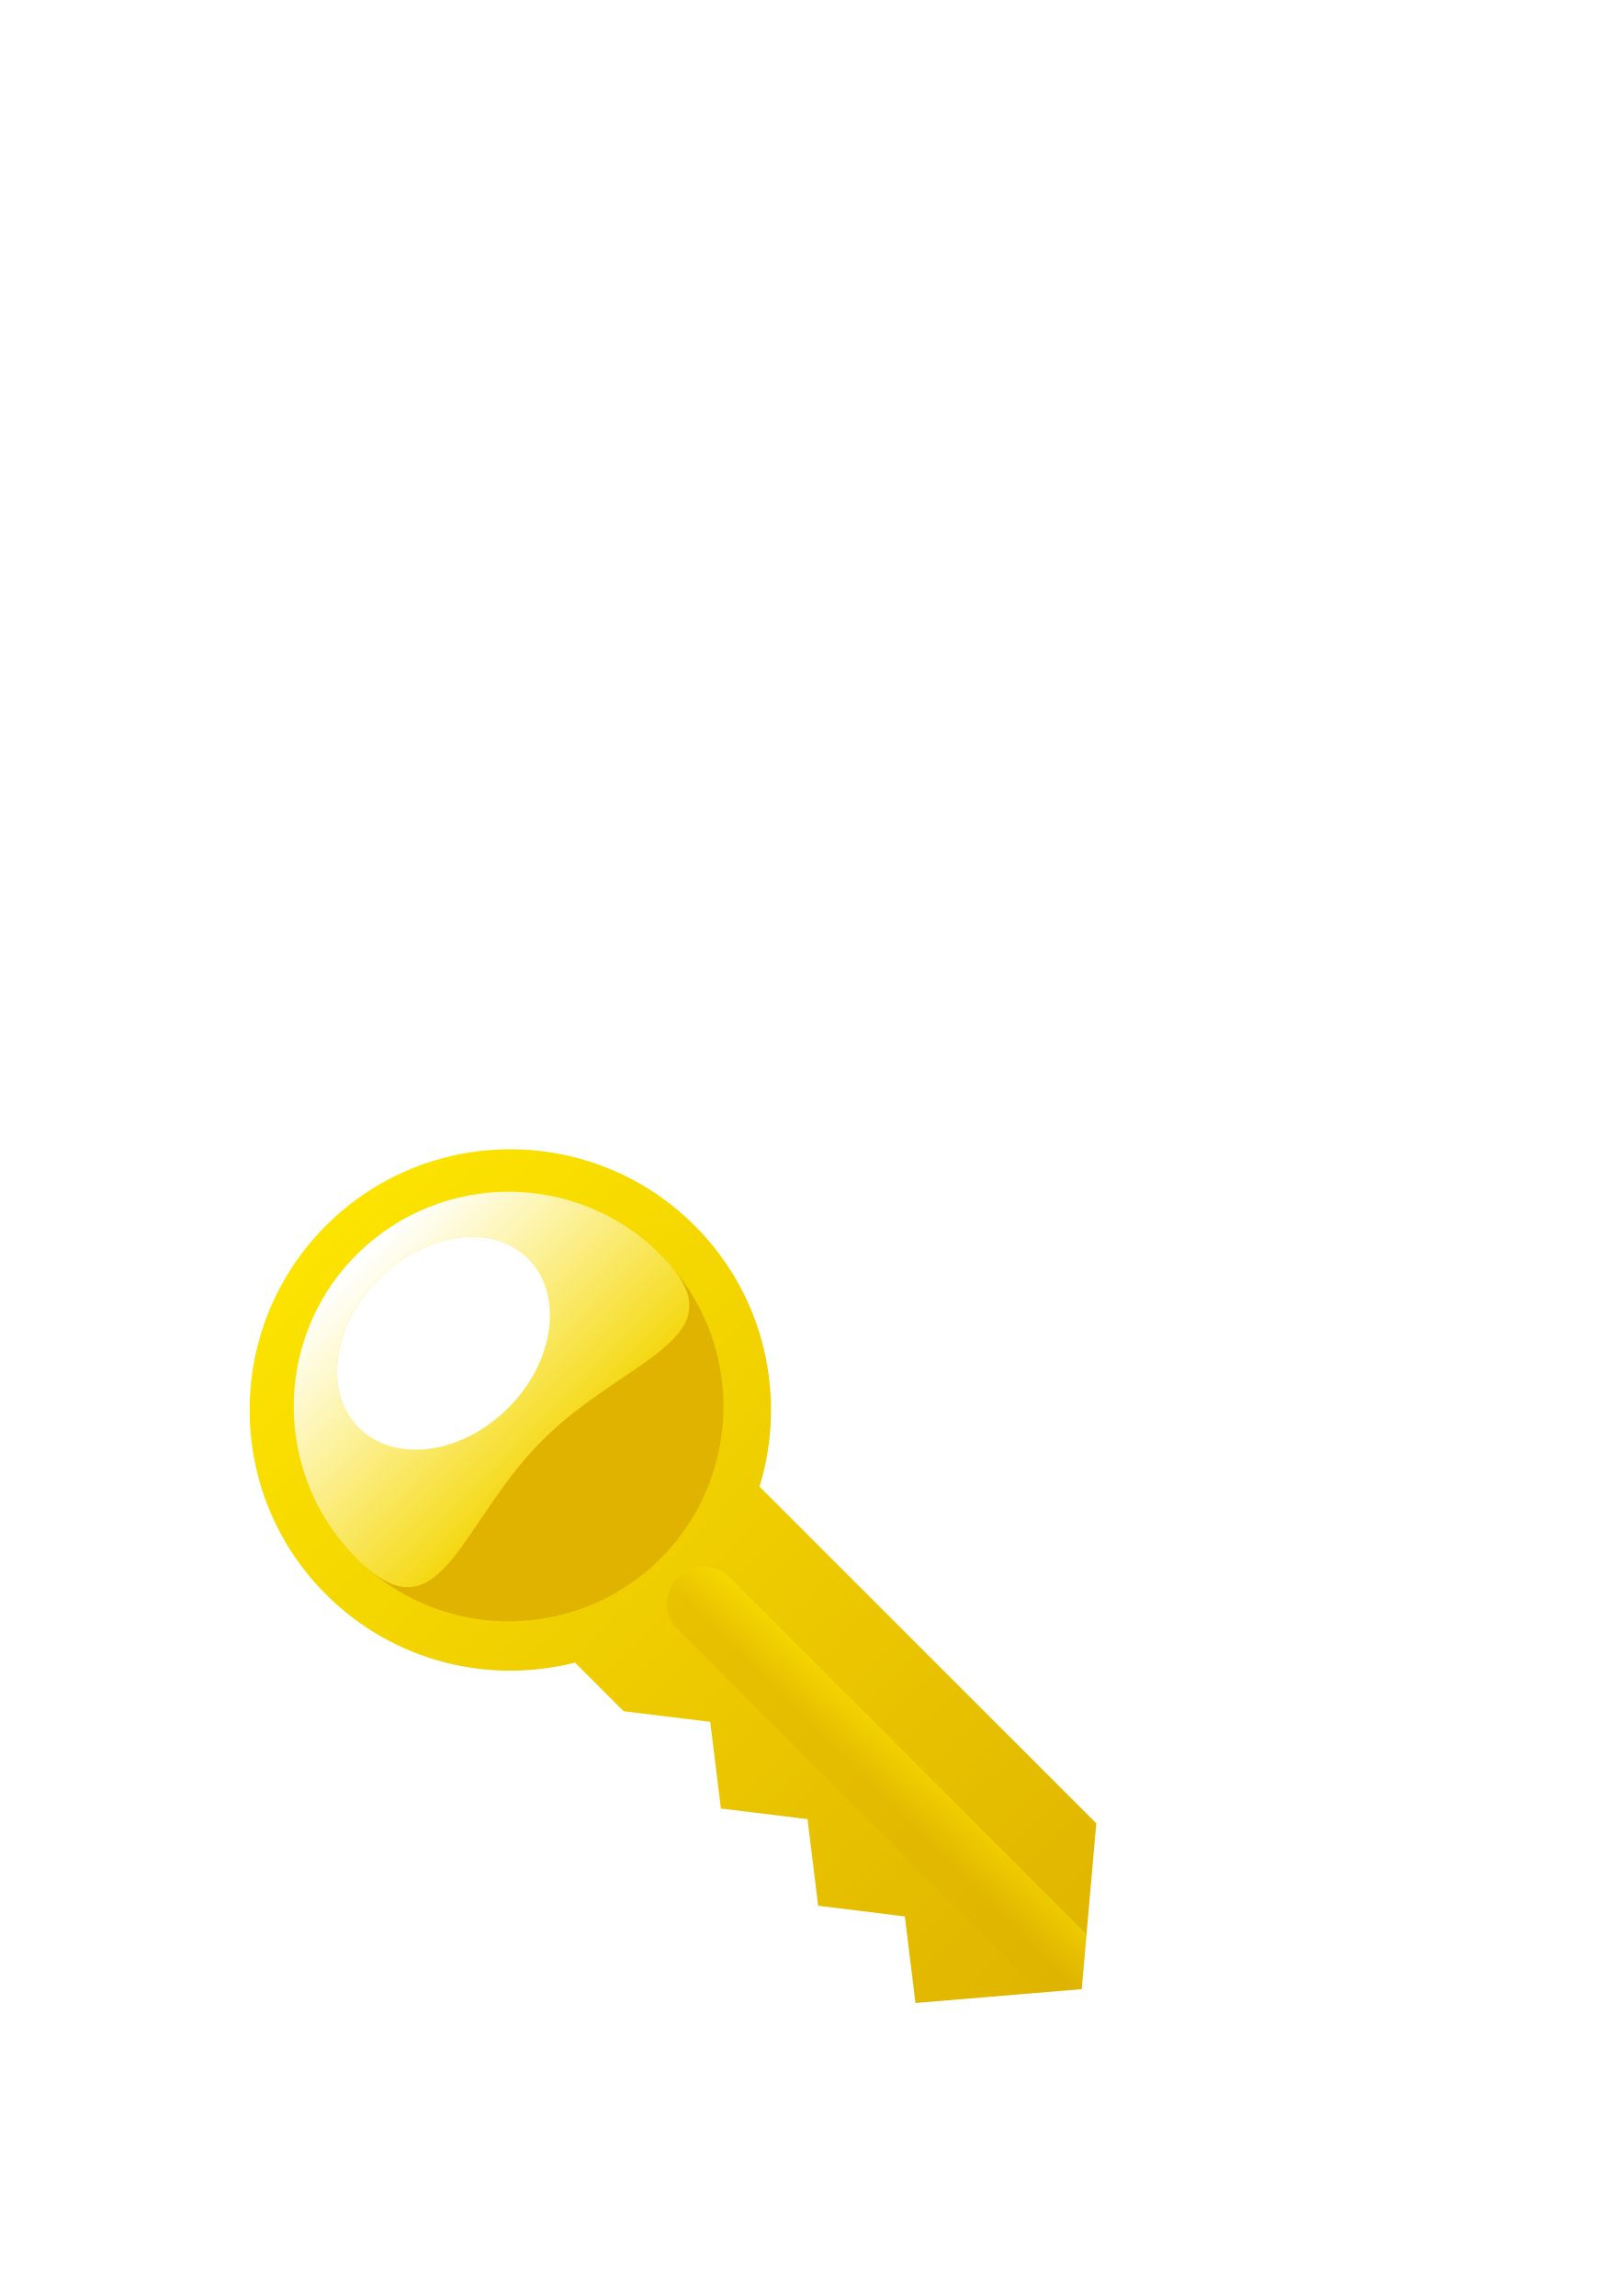
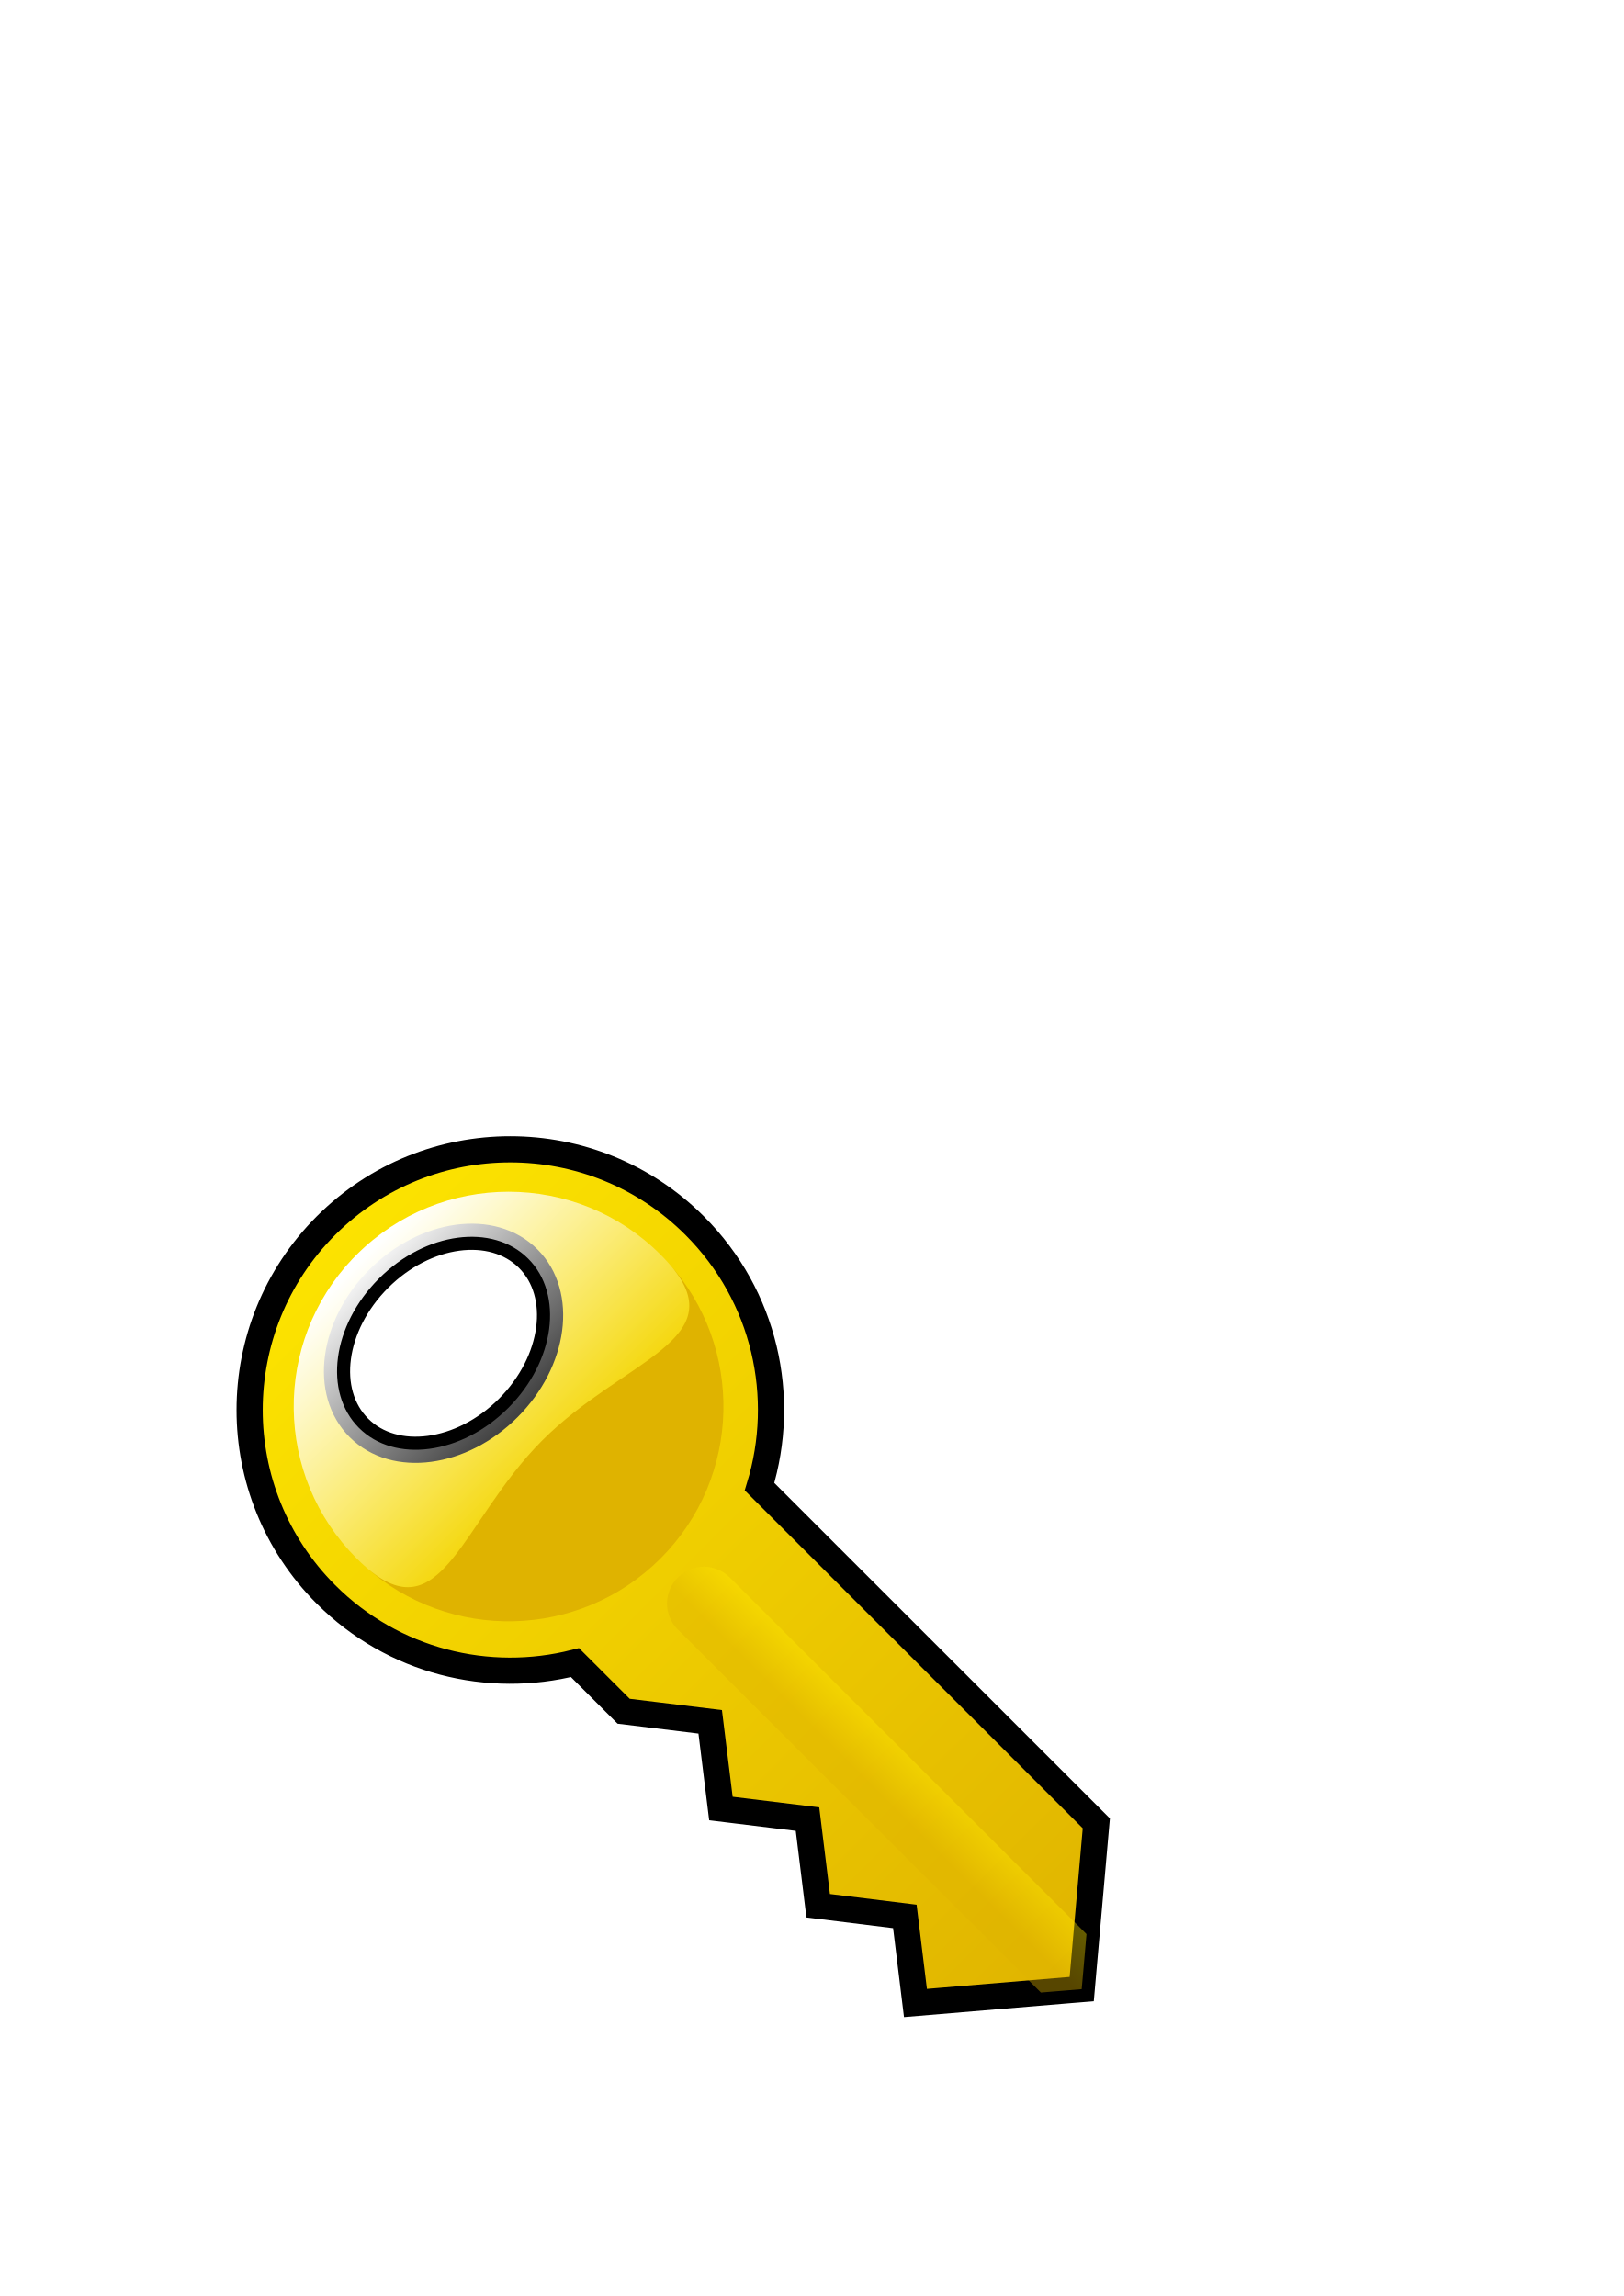
<svg xmlns="http://www.w3.org/2000/svg" id="svg4217" viewBox="0 0 744.094 1052.362" version="1.0" width="100%" height="100%">
  <defs id="defs4219">
-     <linearGradient id="linearGradient3594" y2="742.5" gradientUnits="userSpaceOnUse" x2="-886.76" gradientTransform="matrix(-0.84033,-0.84033,-0.84033,0.84033,214.12,-1075.4)" y1="742.5" x1="-772.01">
+     <linearGradient id="linearGradient3594" y2="742.5" gradientUnits="userSpaceOnUse" x2="-886.76" gradientTransform="matrix(-0.84033,-0.84033,-0.84033,0.84033,136.3226,-691.3965)" y1="742.5" x1="-772.01">
      <stop id="stop4687" stop-color="#fff" offset="0" />
      <stop id="stop4689" stop-color="#fff" stop-opacity="0" offset="1" />
    </linearGradient>
-     <linearGradient id="linearGradient3601" y2="613.94" gradientUnits="userSpaceOnUse" x2="385.04" gradientTransform="matrix(0.70711,-0.70711,0.70711,0.70711,-126.18,372.21)" y1="63.871" x1="386.39">
+     <linearGradient id="linearGradient3601" y2="613.94" gradientUnits="userSpaceOnUse" x2="385.04" gradientTransform="matrix(0.70711,-0.70711,0.70711,0.70711,-203.9774,756.2135)" y1="63.871" x1="386.39">
      <stop id="stop3797" stop-color="#ffe800" offset="0" />
      <stop id="stop3799" stop-color="#dfb300" offset="1" />
    </linearGradient>
-     <linearGradient id="linearGradient3609" y2="161.84" gradientUnits="userSpaceOnUse" x2="212.93" y1="358.3" x1="409.38">
+     <linearGradient id="linearGradient3609" y2="161.84" gradientUnits="userSpaceOnUse" x2="212.93" y1="358.3" x1="409.38" gradientTransform="translate(-77.79741,384.0035)">
      <stop id="stop4034" stop-color="#dfb300" offset="0" />
      <stop id="stop3374" stop-color="#dfb300" offset=".5" />
      <stop id="stop3376" stop-color="#dfb300" offset="1" />
    </linearGradient>
-     <linearGradient id="linearGradient3632" y2="448.35" gradientUnits="userSpaceOnUse" x2="382.9" gradientTransform="matrix(0.70711,-0.70711,0.70711,0.70711,-126.18,372.21)" y1="448.35" x1="403.63">
+     <linearGradient id="linearGradient3632" y2="448.35" gradientUnits="userSpaceOnUse" x2="382.9" gradientTransform="matrix(0.70711,-0.70711,0.70711,0.70711,-203.9774,756.2135)" y1="448.35" x1="403.63">
      <stop id="stop3636" stop-color="#ffe800" stop-opacity=".392" offset="0" />
      <stop id="stop3638" stop-color="#dfb300" stop-opacity=".392" offset="1" />
    </linearGradient>
  </defs>
-   <g id="layer1" transform="translate(-77.79741,384.0035)">
-     <path id="path6625" d="m 227.2,177.73 c -46.65,46.65 -46.67,122.4 -0.03,169.04 30.92,30.92 74.6,41.33 114.12,31.27 l 22.3,22.29 39.67,4.86 4.91,39.73 39.68,4.86 4.89,39.7 39.72,4.91 4.86,39.68 70.53,-5.91 5.66,-0.46 1.07,-12.21 5.62,-63.77 L 558.13,429.65 536.1,407.62 514.05,385.57 492.02,363.55 469.97,341.5 447.92,319.45 425.87,297.4 c 12.55,-40.94 2.66,-87.25 -29.71,-119.62 -46.64,-46.64 -122.32,-46.69 -168.96,-0.05 z m 24.21,24.32 c 21.41,-21.41 52.07,-25.54 68.44,-9.17 16.37,16.37 12.26,47.05 -9.14,68.46 -21.41,21.41 -52.07,25.49 -68.44,9.12 -16.37,-16.37 -12.27,-47.01 9.14,-68.41 z" style="color:#000000;fill:url(#linearGradient3601)" />
-     <path id="path6871" d="m 388.43,339.03 c -1.68,1.68 -2.88,3.59 -3.69,5.59 -0.74,1.82 -1.28,3.93 -1.28,6.32 0,2.4 0.52,4.53 1.26,6.35 0.77,1.9 2.01,3.91 3.69,5.59 L 551.53,526 l 3.27,3.27 4.62,-0.38 5.68,-0.46 8.39,-0.71 0.75,-8.4 1.06,-12.19 0.4,-4.64 -3.29,-3.3 -160.16,-160.16 c -1.68,-1.68 -3.68,-2.91 -5.59,-3.69 -1.81,-0.73 -3.92,-1.28 -6.32,-1.28 -2.4,0 -4.51,0.55 -6.32,1.28 -1.91,0.78 -3.91,2.01 -5.59,3.69 z" style="color:#000000;fill:url(#linearGradient3632)" />
-     <path id="path2365" d="m 239.44,192.85 c -2.29,2.41 -4.43,4.92 -6.43,7.49 2.5,-3.23 5.25,-6.31 8.22,-9.28 -0.6,0.6 -1.21,1.18 -1.79,1.79 z m 3.62,-3.58 c 4.29,-4.07 8.84,-7.67 13.61,-10.83 -4.76,3.15 -9.33,6.77 -13.61,10.83 z m -11.62,13.17 c -0.93,1.27 -1.81,2.53 -2.67,3.82 0.85,-1.29 1.74,-2.56 2.67,-3.82 z m -2.81,4.05 c -0.89,1.35 -1.76,2.74 -2.58,4.13 0.82,-1.4 1.68,-2.77 2.58,-4.13 z m -2.58,4.13 c -1.66,2.8 -3.16,5.65 -4.51,8.57 1.35,-2.91 2.86,-5.78 4.51,-8.57 z m -4.51,8.57 c -1.35,2.92 -2.55,5.9 -3.6,8.91 1.05,-3.01 2.25,-6 3.6,-8.91 z m -3.6,8.91 c -1.05,3 -1.97,6.05 -2.72,9.12 0.75,-3.08 1.67,-6.12 2.72,-9.12 z m -2.72,9.12 c -0.31,1.27 -0.58,2.53 -0.84,3.8 0.26,-1.27 0.53,-2.53 0.84,-3.8 z m 43.53,-60.1 c 1.38,-0.87 2.79,-1.69 4.2,-2.48 -1.41,0.79 -2.82,1.61 -4.2,2.48 z m 8.49,-4.73 c 1.44,-0.71 2.88,-1.37 4.35,-2.01 -1.46,0.63 -2.92,1.3 -4.35,2.01 z m 17.89,-6.76 c 1.53,-0.41 3.06,-0.77 4.6,-1.11 -1.54,0.34 -3.07,0.7 -4.6,1.11 z m 4.62,-1.13 c 1.54,-0.34 3.09,-0.62 4.64,-0.88 -1.55,0.26 -3.1,0.54 -4.64,0.88 z m -75.52,77.34 c -0.16,0.79 -0.29,1.58 -0.42,2.36 0.13,-0.77 0.27,-1.58 0.42,-2.36 z m -0.42,2.36 c -0.13,0.78 -0.27,1.55 -0.38,2.33 0.11,-0.79 0.24,-1.55 0.38,-2.33 z m -0.69,4.67 c -0.09,0.78 -0.17,1.57 -0.24,2.36 0.07,-0.78 0.15,-1.58 0.24,-2.36 z m -0.44,4.73 c -0.06,0.78 -0.1,1.56 -0.13,2.34 0.03,-0.79 0.07,-1.56 0.13,-2.34 z m 93.47,-91.26 c 1.18,-0.06 2.37,-0.1 3.56,-0.12 -1.2,0.02 -2.37,0.06 -3.56,0.12 z m 4.71,-0.12 c 0.78,0 1.57,0.01 2.36,0.03 -0.79,-0.02 -1.57,-0.03 -2.36,-0.03 z m -98.18,105.52 c 0.11,1.58 0.25,3.16 0.44,4.73 -0.19,-1.57 -0.33,-3.16 -0.44,-4.73 z M 322.66,162.93 c 1.56,0.19 3.12,0.4 4.68,0.66 -1.56,-0.26 -3.12,-0.47 -4.68,-0.66 z m -108.85,114.2 c 0.13,0.78 0.26,1.58 0.42,2.36 -0.15,-0.77 -0.29,-1.58 -0.42,-2.36 z m 0.42,2.36 c 0.14,0.77 0.31,1.54 0.48,2.3 -0.17,-0.77 -0.33,-1.52 -0.48,-2.3 z m 1.61,6.92 c 0.21,0.77 0.41,1.55 0.64,2.32 -0.23,-0.76 -0.44,-1.55 -0.64,-2.32 z m 1.35,4.57 c 0.24,0.76 0.49,1.51 0.75,2.26 -0.27,-0.75 -0.51,-1.5 -0.75,-2.26 z m 0.75,2.26 c 0.25,0.71 0.5,1.43 0.77,2.14 -0.26,-0.7 -0.52,-1.43 -0.77,-2.14 z m 1.7,4.48 c 0.3,0.75 0.61,1.48 0.93,2.21 -0.32,-0.73 -0.63,-1.47 -0.93,-2.21 z m 0.93,2.21 c 0.32,0.74 0.63,1.48 0.97,2.21 -0.34,-0.72 -0.65,-1.47 -0.97,-2.21 z m 0.97,2.21 c 0.34,0.73 0.7,1.45 1.06,2.17 -0.36,-0.72 -0.72,-1.44 -1.06,-2.17 z m 2.14,4.31 c 0.38,0.72 0.78,1.43 1.17,2.15 -0.39,-0.71 -0.79,-1.43 -1.17,-2.15 z M 359.25,174.91 c 1.12,0.63 2.23,1.28 3.34,1.97 -1.11,-0.69 -2.22,-1.34 -3.34,-1.97 z M 227.33,312.79 c 0.38,0.61 0.77,1.23 1.17,1.84 -0.4,-0.61 -0.79,-1.22 -1.17,-1.84 z m 1.57,2.46 c 0.42,0.62 0.85,1.24 1.28,1.85 -0.43,-0.62 -0.86,-1.23 -1.28,-1.85 z m 2.72,3.86 c 0.95,1.3 1.95,2.57 2.98,3.83 -1.02,-1.25 -2.03,-2.54 -2.98,-3.83 z M 371.07,182.75 c 1.3,1.01 2.61,2.04 3.87,3.12 -1.27,-1.09 -2.56,-2.1 -3.87,-3.12 z M 244.92,333.79 c 38.64,34.9 98.35,33.74 135.59,-3.49 37.23,-37.24 38.39,-96.96 3.49,-135.59 31.41,35.32 -20.5,44.27 -57.68,81.45 -37.17,37.17 -46.08,89.04 -81.4,57.63 z" style="color:#000000;fill:url(#linearGradient3609)" />
-     <path id="path6632" d="m 239.44,192.87 c -36.65,38.56 -36.03,99.58 1.8,137.42 38.44,38.43 46.67,-15.69 85.1,-54.13 38.43,-38.43 92.59,-46.69 54.15,-85.12 -38.43,-38.44 -100.81,-38.41 -139.25,0.03 -0.6,0.6 -1.22,1.19 -1.8,1.8 z m 11.99,9.17 c 21.4,-21.41 52.05,-25.51 68.42,-9.14 16.37,16.37 12.27,47.02 -9.14,68.43 -21.4,21.4 -52.05,25.5 -68.42,9.13 -16.37,-16.37 -12.27,-47.02 9.14,-68.42 z" style="color:#000000;fill:url(#linearGradient3594)" />
-   </g>
+   <path style="color:#000000;fill:url(#linearGradient3601);stroke:#000000;stroke-width:12;stroke-miterlimit:4;stroke-dasharray:none;stroke-opacity:1" d="m 149.403,561.734 c -46.65,46.65 -46.67,122.4 -0.03,169.04 30.92,30.92 74.6,41.33 114.12,31.27 l 22.3,22.29 39.67,4.86 4.91,39.73 39.68,4.86 4.89,39.7 39.72,4.91 4.86,39.68 70.53,-5.91 5.66,-0.46 1.07,-12.21 5.62,-63.77 -22.07,-22.07 -22.03,-22.03 -22.05,-22.05 -22.03,-22.02 -22.05,-22.05 -22.05,-22.05 -22.05,-22.05 c 12.55,-40.94 2.66,-87.25 -29.71,-119.62 -46.64,-46.64 -122.32,-46.69 -168.96,-0.05 z m 24.21,24.32 c 21.41,-21.41 52.07,-25.54 68.44,-9.17 16.37,16.37 12.26,47.05 -9.14,68.46 -21.41,21.41 -52.07,25.49 -68.44,9.12 -16.37,-16.37 -12.27,-47.01 9.14,-68.41 z" id="path6625" />
+   <path style="color:#000000;fill:url(#linearGradient3632);stroke:none;stroke-width:1;stroke-miterlimit:4;stroke-dasharray:none;stroke-opacity:1" d="m 310.633,723.034 c -1.68,1.68 -2.88,3.59 -3.69,5.59 -0.74,1.82 -1.28,3.93 -1.28,6.32 0,2.4 0.52,4.53 1.26,6.35 0.77,1.9 2.01,3.91 3.69,5.59 l 163.12,163.12 3.27,3.27 4.62,-0.38 5.68,-0.46 8.39,-0.71 0.75,-8.4 1.06,-12.19 0.4,-4.64 -3.29,-3.3 -160.16,-160.16 c -1.68,-1.68 -3.68,-2.91 -5.59,-3.69 -1.81,-0.73 -3.92,-1.28 -6.32,-1.28 -2.4,0 -4.51,0.55 -6.32,1.28 -1.91,0.78 -3.91,2.01 -5.59,3.69 z" id="path6871" />
+   <path style="color:#000000;fill:url(#linearGradient3609);stroke:none;stroke-width:1;stroke-miterlimit:4;stroke-dasharray:none;stroke-opacity:1" d="m 161.643,576.854 c -2.29,2.41 -4.43,4.92 -6.43,7.49 2.5,-3.23 5.25,-6.31 8.22,-9.28 -0.6,0.6 -1.21,1.18 -1.79,1.79 z m 3.62,-3.58 c 4.29,-4.07 8.84,-7.67 13.61,-10.83 -4.76,3.15 -9.33,6.77 -13.61,10.83 z m -11.62,13.17 c -0.93,1.27 -1.81,2.53 -2.67,3.82 0.85,-1.29 1.74,-2.56 2.67,-3.82 z m -2.81,4.05 c -0.89,1.35 -1.76,2.74 -2.58,4.13 0.82,-1.4 1.68,-2.77 2.58,-4.13 z m -2.58,4.13 c -1.66,2.8 -3.16,5.65 -4.51,8.57 1.35,-2.91 2.86,-5.78 4.51,-8.57 z m -4.51,8.57 c -1.35,2.92 -2.55,5.9 -3.6,8.91 1.05,-3.01 2.25,-6 3.6,-8.91 z m -3.6,8.91 c -1.05,3 -1.97,6.05 -2.72,9.12 0.75,-3.08 1.67,-6.12 2.72,-9.12 z m -2.72,9.12 c -0.31,1.27 -0.58,2.53 -0.84,3.8 0.26,-1.27 0.53,-2.53 0.84,-3.8 z m 43.53,-60.1 c 1.38,-0.87 2.79,-1.69 4.2,-2.48 -1.41,0.79 -2.82,1.61 -4.2,2.48 z m 8.49,-4.73 c 1.44,-0.71 2.88,-1.37 4.35,-2.01 -1.46,0.63 -2.92,1.3 -4.35,2.01 z m 17.89,-6.76 c 1.53,-0.41 3.06,-0.77 4.6,-1.11 -1.54,0.34 -3.07,0.7 -4.6,1.11 z m 4.62,-1.13 c 1.54,-0.34 3.09,-0.62 4.64,-0.88 -1.55,0.26 -3.1,0.54 -4.64,0.88 z m -75.52,77.34 c -0.16,0.79 -0.29,1.58 -0.42,2.36 0.13,-0.77 0.27,-1.58 0.42,-2.36 z m -0.42,2.36 c -0.13,0.78 -0.27,1.55 -0.38,2.33 0.11,-0.79 0.24,-1.55 0.38,-2.33 z m -0.69,4.67 c -0.09,0.78 -0.17,1.57 -0.24,2.36 0.07,-0.78 0.15,-1.58 0.24,-2.36 z m -0.44,4.73 c -0.06,0.78 -0.1,1.56 -0.13,2.34 0.03,-0.79 0.07,-1.56 0.13,-2.34 z m 93.47,-91.26 c 1.18,-0.06 2.37,-0.1 3.56,-0.12 -1.2,0.02 -2.37,0.06 -3.56,0.12 z m 4.71,-0.12 c 0.78,0 1.57,0.01 2.36,0.03 -0.79,-0.02 -1.57,-0.03 -2.36,-0.03 z m -98.18,105.52 c 0.11,1.58 0.25,3.16 0.44,4.73 -0.19,-1.57 -0.33,-3.16 -0.44,-4.73 z m 109.98,-104.81 c 1.56,0.19 3.12,0.4 4.68,0.66 -1.56,-0.26 -3.12,-0.47 -4.68,-0.66 z m -108.85,114.2 c 0.13,0.78 0.26,1.58 0.42,2.36 -0.15,-0.77 -0.29,-1.58 -0.42,-2.36 z m 0.42,2.36 c 0.14,0.77 0.31,1.54 0.48,2.3 -0.17,-0.77 -0.33,-1.52 -0.48,-2.3 z m 1.61,6.92 c 0.21,0.77 0.41,1.55 0.64,2.32 -0.23,-0.76 -0.44,-1.55 -0.64,-2.32 z m 1.35,4.57 c 0.24,0.76 0.49,1.51 0.75,2.26 -0.27,-0.75 -0.51,-1.5 -0.75,-2.26 z m 0.75,2.26 c 0.25,0.71 0.5,1.43 0.77,2.14 -0.26,-0.7 -0.52,-1.43 -0.77,-2.14 z m 1.7,4.48 c 0.3,0.75 0.61,1.48 0.93,2.21 -0.32,-0.73 -0.63,-1.47 -0.93,-2.21 z m 0.93,2.21 c 0.32,0.74 0.63,1.48 0.97,2.21 -0.34,-0.72 -0.65,-1.47 -0.97,-2.21 z m 0.97,2.21 c 0.34,0.73 0.7,1.45 1.06,2.17 -0.36,-0.72 -0.72,-1.44 -1.06,-2.17 z m 2.14,4.31 c 0.38,0.72 0.78,1.43 1.17,2.15 -0.39,-0.71 -0.79,-1.43 -1.17,-2.15 z m 135.57,-131.54 c 1.12,0.63 2.23,1.28 3.34,1.97 -1.11,-0.69 -2.22,-1.34 -3.34,-1.97 z m -131.92,137.88 c 0.38,0.61 0.77,1.23 1.17,1.84 -0.4,-0.61 -0.79,-1.22 -1.17,-1.84 z m 1.57,2.46 c 0.42,0.62 0.85,1.24 1.28,1.85 -0.43,-0.62 -0.86,-1.23 -1.28,-1.85 z m 2.72,3.86 c 0.95,1.3 1.95,2.57 2.98,3.83 -1.02,-1.25 -2.03,-2.54 -2.98,-3.83 z m 139.45,-136.36 c 1.3,1.01 2.61,2.04 3.87,3.12 -1.27,-1.09 -2.56,-2.1 -3.87,-3.12 z m -126.15,151.04 c 38.64,34.9 98.35,33.74 135.59,-3.49 37.23,-37.24 38.39,-96.96 3.49,-135.59 31.41,35.32 -20.5,44.27 -57.68,81.45 -37.17,37.17 -46.08,89.04 -81.4,57.63 z" id="path2365" />
+   <path style="color:#000000;fill:url(#linearGradient3594);stroke:none;stroke-width:1;stroke-miterlimit:4;stroke-dasharray:none;stroke-opacity:1" d="m 161.643,576.874 c -36.65,38.56 -36.03,99.58 1.8,137.42 38.44,38.43 46.67,-15.69 85.1,-54.13 38.43,-38.43 92.59,-46.69 54.15,-85.12 -38.43,-38.44 -100.81,-38.41 -139.25,0.03 -0.6,0.6 -1.22,1.19 -1.8,1.8 z m 11.99,9.17 c 21.4,-21.41 52.05,-25.51 68.42,-9.14 16.37,16.37 12.27,47.02 -9.14,68.43 -21.4,21.4 -52.05,25.5 -68.42,9.13 -16.37,-16.37 -12.27,-47.02 9.14,-68.42 z" id="path6632" />
  <rect style="color:#000000;fill:#ff0000;fill-opacity:0;fill-rule:nonzero;stroke:none;stroke-width:1;stroke-miterlimit:4;stroke-dasharray:none;marker:none;visibility:visible;display:inline;overflow:visible;enable-background:accumulate" id="rect6322" width="442.688" height="442.688" x="84.558" y="505.219" />
</svg>
